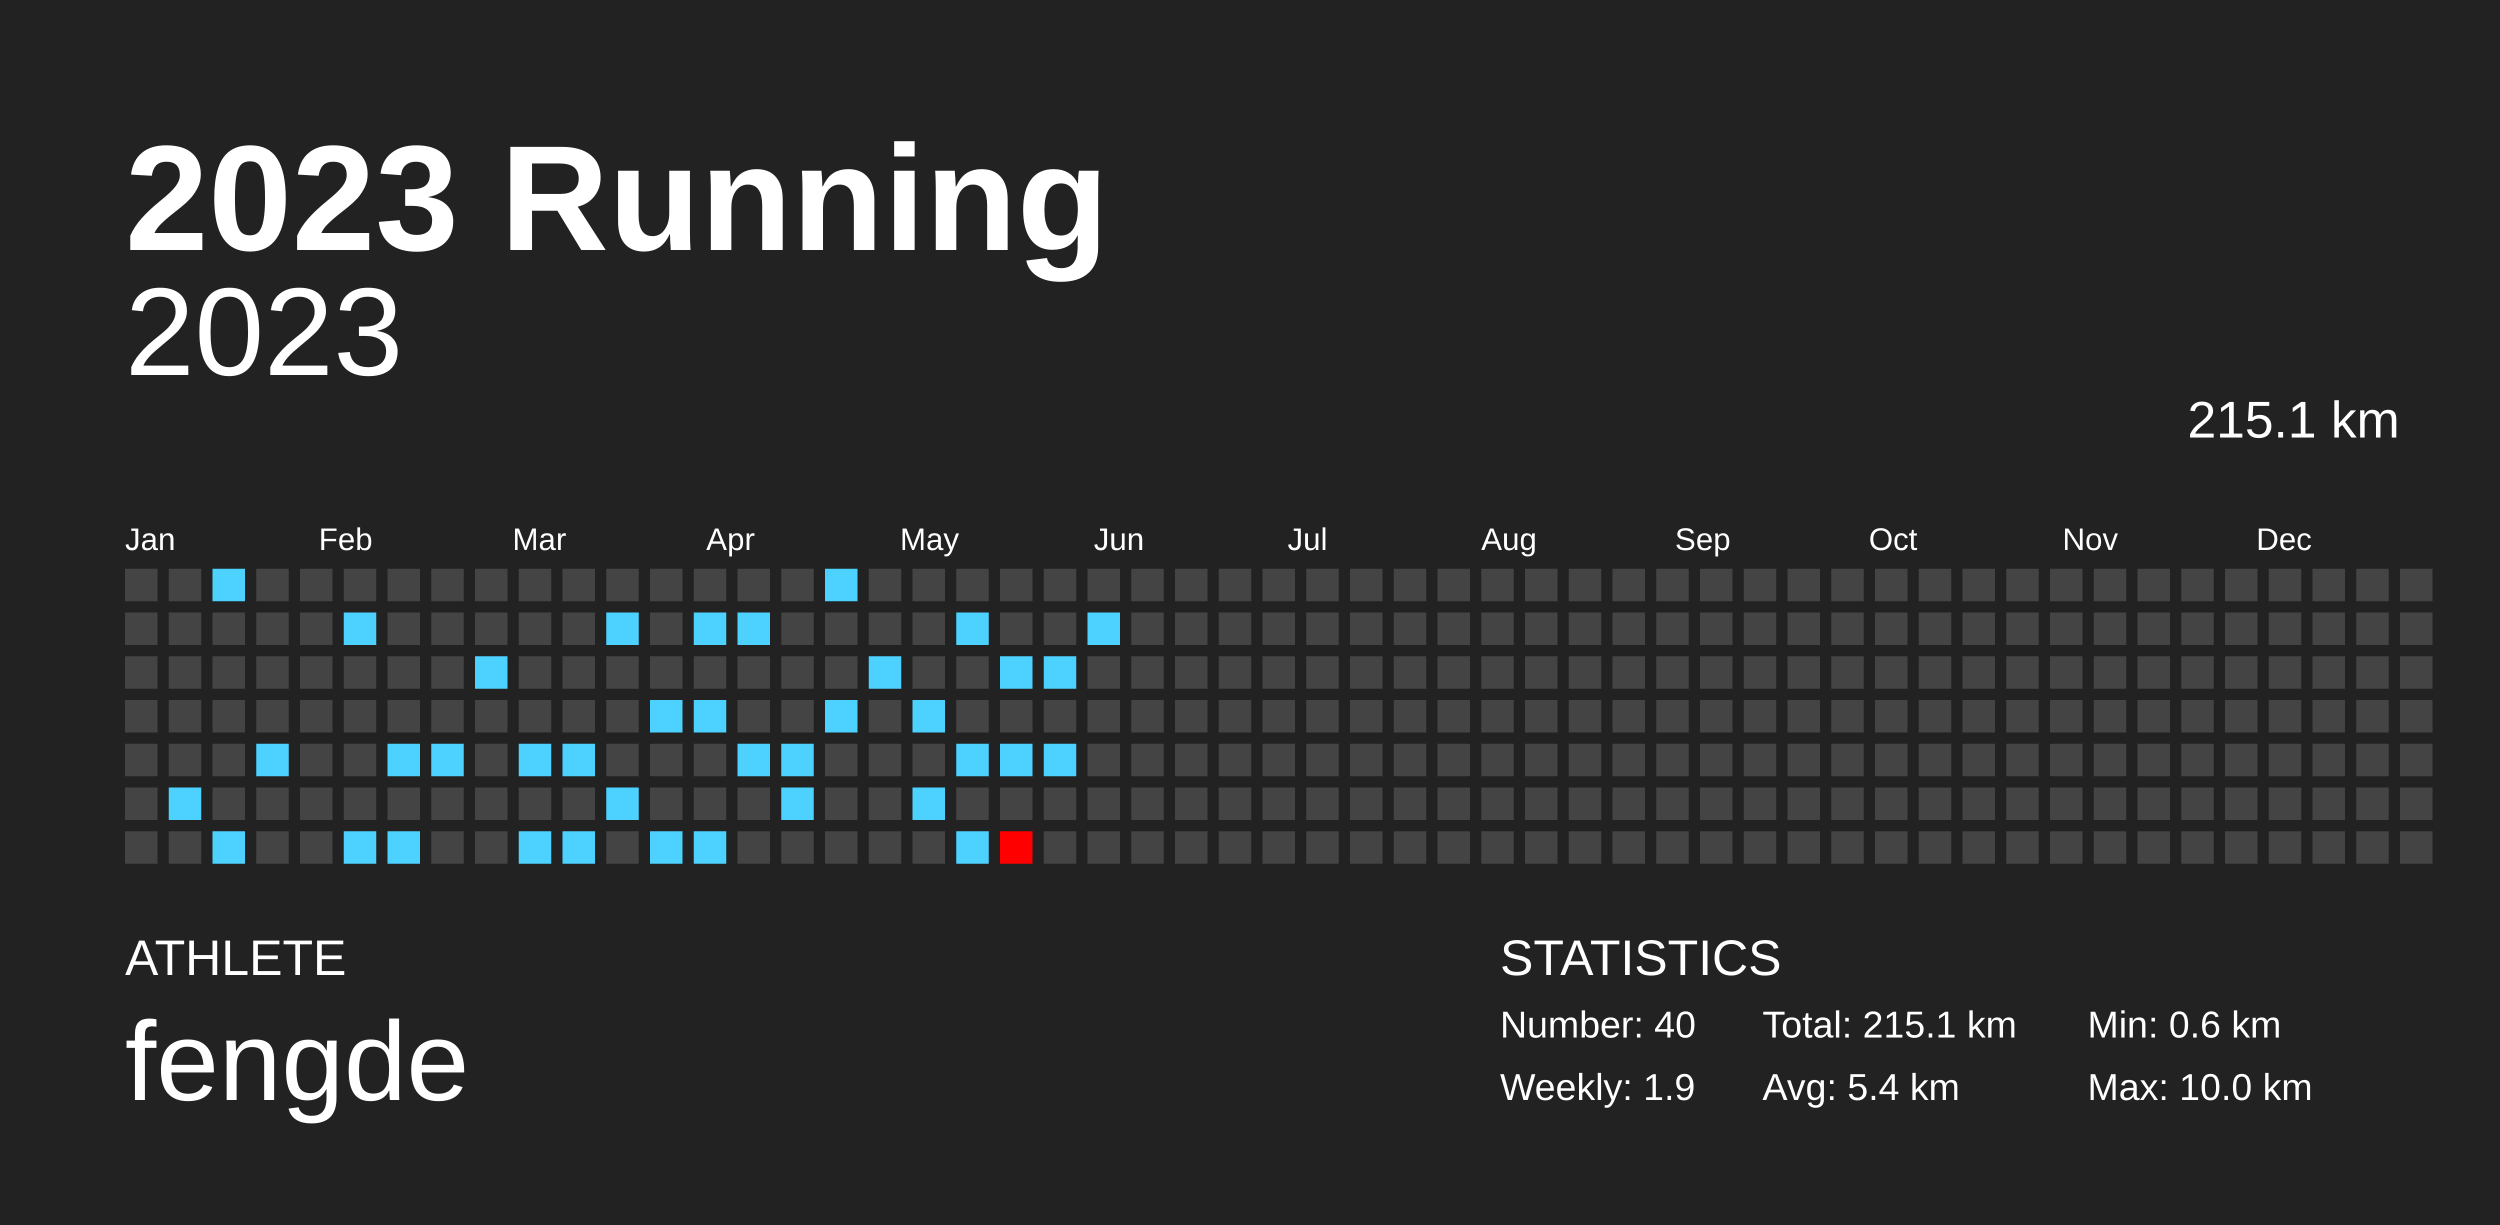
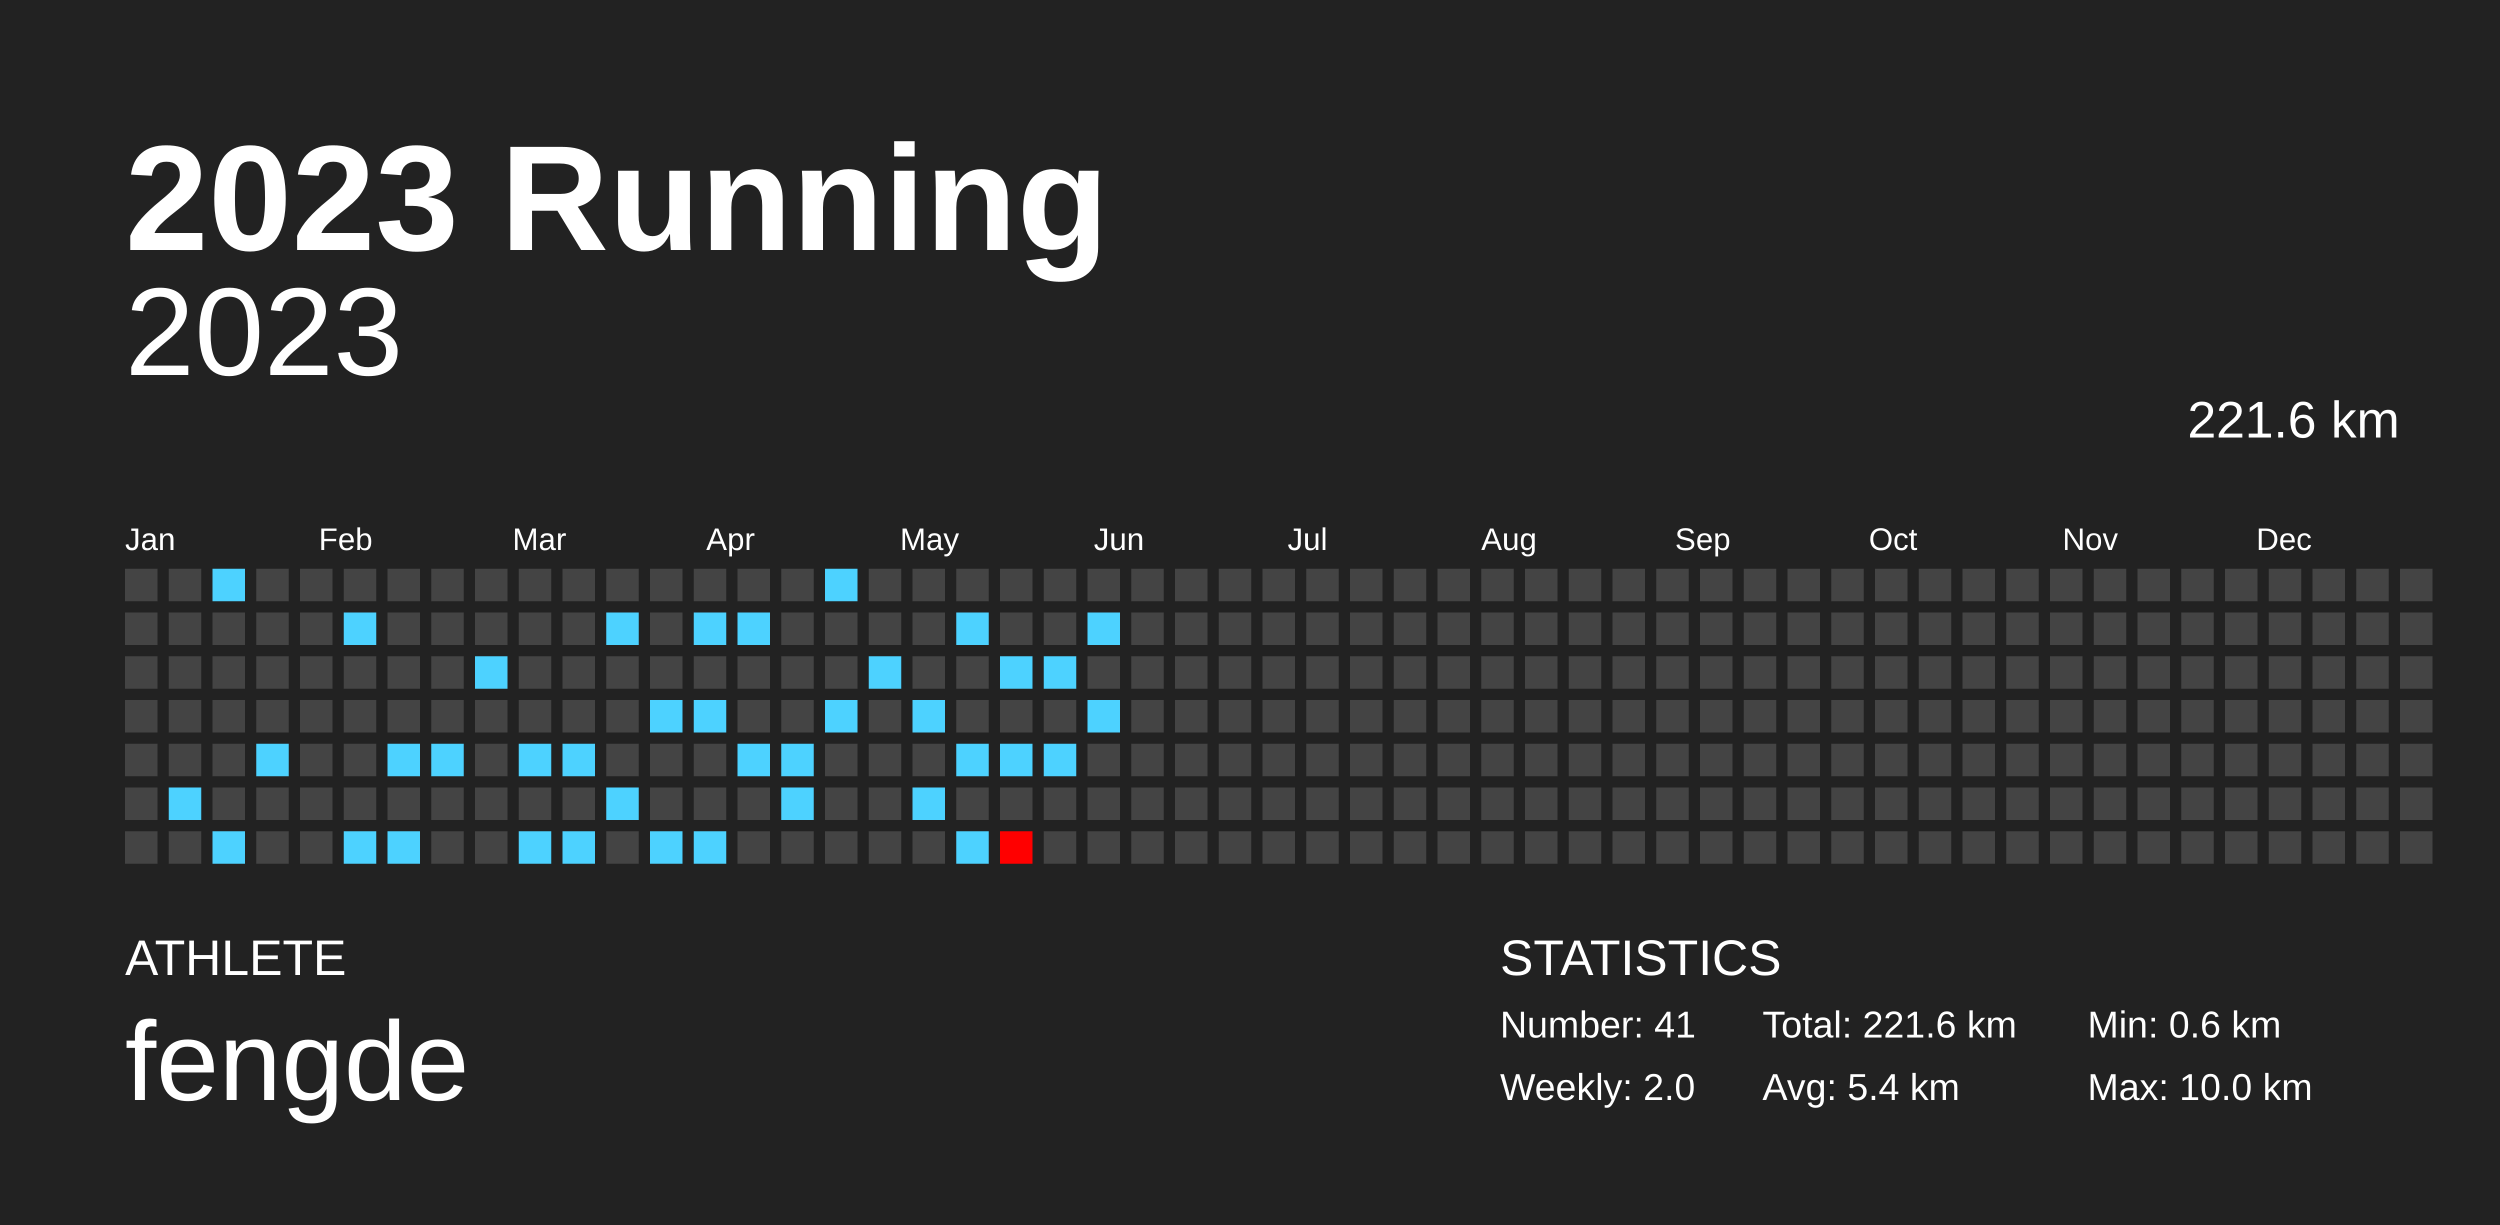
<svg xmlns="http://www.w3.org/2000/svg" baseProfile="full" height="98mm" version="1.1" viewBox="0,0,200,98" width="200mm">
  <defs />
  <rect fill="#222222" height="98" width="200" x="0" y="0" />
  <text fill="#FFFFFF" style="font-size:12px; font-family:Arial; font-weight:bold;" x="10" y="20">2023 Running</text>
  <text fill="#FFFFFF" style="font-size:4px; font-family:Arial" x="10" y="78">ATHLETE</text>
  <text fill="#FFFFFF" style="font-size:9px; font-family:Arial" x="10" y="88">fengde</text>
  <text fill="#FFFFFF" style="font-size:4px; font-family:Arial" x="120" y="78">STATISTICS</text>
-   <text fill="#FFFFFF" style="font-size:3px; font-family:Arial" x="120" y="83">Number: 40</text>
-   <text fill="#FFFFFF" style="font-size:3px; font-family:Arial" x="120" y="88">Weekly: 1.9</text>
-   <text fill="#FFFFFF" style="font-size:3px; font-family:Arial" x="141" y="83">Total: 215.1 km</text>
+   <text fill="#FFFFFF" style="font-size:3px; font-family:Arial" x="120" y="83">Number: 41</text>
+   <text fill="#FFFFFF" style="font-size:3px; font-family:Arial" x="120" y="88">Weekly: 2.0</text>
+   <text fill="#FFFFFF" style="font-size:3px; font-family:Arial" x="141" y="83">Total: 221.6 km</text>
  <text fill="#FFFFFF" style="font-size:3px; font-family:Arial" x="141" y="88">Avg: 5.4 km</text>
  <text fill="#FFFFFF" style="font-size:3px; font-family:Arial" x="167" y="83">Min: 0.6 km</text>
  <text fill="#FFFFFF" style="font-size:3px; font-family:Arial" x="167" y="88">Max: 10.0 km</text>
  <text alignment-baseline="hanging" fill="#FFFFFF" style="font-size:10.0px; font-family:Arial;" x="10" y="30">2023</text>
-   <text alignment-baseline="hanging" fill="#FFFFFF" style="font-size:4.125px; font-family:Arial;" x="175" y="35">215.1 km</text>
+   <text alignment-baseline="hanging" fill="#FFFFFF" style="font-size:4.125px; font-family:Arial;" x="175" y="35">221.6 km</text>
  <text fill="#FFFFFF" style="font-size:2.5px; font-family:Arial" x="10.0" y="44">Jan</text>
  <text fill="#FFFFFF" style="font-size:2.5px; font-family:Arial" x="25.5" y="44">Feb</text>
  <text fill="#FFFFFF" style="font-size:2.5px; font-family:Arial" x="41.0" y="44">Mar</text>
  <text fill="#FFFFFF" style="font-size:2.5px; font-family:Arial" x="56.5" y="44">Apr</text>
  <text fill="#FFFFFF" style="font-size:2.5px; font-family:Arial" x="72.0" y="44">May</text>
  <text fill="#FFFFFF" style="font-size:2.5px; font-family:Arial" x="87.5" y="44">Jun</text>
  <text fill="#FFFFFF" style="font-size:2.5px; font-family:Arial" x="103.0" y="44">Jul</text>
  <text fill="#FFFFFF" style="font-size:2.5px; font-family:Arial" x="118.5" y="44">Aug</text>
  <text fill="#FFFFFF" style="font-size:2.5px; font-family:Arial" x="134.0" y="44">Sep</text>
  <text fill="#FFFFFF" style="font-size:2.5px; font-family:Arial" x="149.5" y="44">Oct</text>
  <text fill="#FFFFFF" style="font-size:2.5px; font-family:Arial" x="165.0" y="44">Nov</text>
  <text fill="#FFFFFF" style="font-size:2.5px; font-family:Arial" x="180.5" y="44">Dec</text>
  <rect fill="#444444" height="2.6" width="2.6" x="10.0" y="45.5" />
  <rect fill="#444444" height="2.6" width="2.6" x="10.0" y="49.0" />
  <rect fill="#444444" height="2.6" width="2.6" x="10.0" y="52.5" />
  <rect fill="#444444" height="2.6" width="2.6" x="10.0" y="56.0" />
  <rect fill="#444444" height="2.6" width="2.6" x="10.0" y="59.5" />
  <rect fill="#444444" height="2.6" width="2.6" x="10.0" y="63.0" />
  <rect fill="#444444" height="2.6" width="2.6" x="10.0" y="66.5" />
  <rect fill="#444444" height="2.6" width="2.6" x="13.5" y="45.5" />
  <rect fill="#444444" height="2.6" width="2.6" x="13.5" y="49.0" />
  <rect fill="#444444" height="2.6" width="2.6" x="13.5" y="52.5" />
  <rect fill="#444444" height="2.6" width="2.6" x="13.5" y="56.0" />
  <rect fill="#444444" height="2.6" width="2.6" x="13.5" y="59.5" />
  <rect fill="#4dd2ff" height="2.6" width="2.6" x="13.5" y="63.0" />
  <rect fill="#444444" height="2.6" width="2.6" x="13.5" y="66.5" />
  <rect fill="#4dd2ff" height="2.6" width="2.6" x="17.0" y="45.5" />
  <rect fill="#444444" height="2.6" width="2.6" x="17.0" y="49.0" />
  <rect fill="#444444" height="2.6" width="2.6" x="17.0" y="52.5" />
  <rect fill="#444444" height="2.6" width="2.6" x="17.0" y="56.0" />
  <rect fill="#444444" height="2.6" width="2.6" x="17.0" y="59.5" />
  <rect fill="#444444" height="2.6" width="2.6" x="17.0" y="63.0" />
  <rect fill="#4dd2ff" height="2.6" width="2.6" x="17.0" y="66.5" />
  <rect fill="#444444" height="2.6" width="2.6" x="20.5" y="45.5" />
  <rect fill="#444444" height="2.6" width="2.6" x="20.5" y="49.0" />
  <rect fill="#444444" height="2.6" width="2.6" x="20.5" y="52.5" />
  <rect fill="#444444" height="2.6" width="2.6" x="20.5" y="56.0" />
  <rect fill="#4dd2ff" height="2.6" width="2.6" x="20.5" y="59.5" />
  <rect fill="#444444" height="2.6" width="2.6" x="20.5" y="63.0" />
  <rect fill="#444444" height="2.6" width="2.6" x="20.5" y="66.5" />
  <rect fill="#444444" height="2.6" width="2.6" x="24.0" y="45.5" />
  <rect fill="#444444" height="2.6" width="2.6" x="24.0" y="49.0" />
  <rect fill="#444444" height="2.6" width="2.6" x="24.0" y="52.5" />
  <rect fill="#444444" height="2.6" width="2.6" x="24.0" y="56.0" />
  <rect fill="#444444" height="2.6" width="2.6" x="24.0" y="59.5" />
  <rect fill="#444444" height="2.6" width="2.6" x="24.0" y="63.0" />
  <rect fill="#444444" height="2.6" width="2.6" x="24.0" y="66.5" />
  <rect fill="#444444" height="2.6" width="2.6" x="27.5" y="45.5" />
  <rect fill="#4dd2ff" height="2.6" width="2.6" x="27.5" y="49.0" />
  <rect fill="#444444" height="2.6" width="2.6" x="27.5" y="52.5" />
  <rect fill="#444444" height="2.6" width="2.6" x="27.5" y="56.0" />
  <rect fill="#444444" height="2.6" width="2.6" x="27.5" y="59.5" />
  <rect fill="#444444" height="2.6" width="2.6" x="27.5" y="63.0" />
  <rect fill="#4dd2ff" height="2.6" width="2.6" x="27.5" y="66.5" />
  <rect fill="#444444" height="2.6" width="2.6" x="31.0" y="45.5" />
  <rect fill="#444444" height="2.6" width="2.6" x="31.0" y="49.0" />
  <rect fill="#444444" height="2.6" width="2.6" x="31.0" y="52.5" />
  <rect fill="#444444" height="2.6" width="2.6" x="31.0" y="56.0" />
  <rect fill="#4dd2ff" height="2.6" width="2.6" x="31.0" y="59.5" />
  <rect fill="#444444" height="2.6" width="2.6" x="31.0" y="63.0" />
  <rect fill="#4dd2ff" height="2.6" width="2.6" x="31.0" y="66.5" />
  <rect fill="#444444" height="2.6" width="2.6" x="34.5" y="45.5" />
  <rect fill="#444444" height="2.6" width="2.6" x="34.5" y="49.0" />
  <rect fill="#444444" height="2.6" width="2.6" x="34.5" y="52.5" />
  <rect fill="#444444" height="2.6" width="2.6" x="34.5" y="56.0" />
  <rect fill="#4dd2ff" height="2.6" width="2.6" x="34.5" y="59.5" />
  <rect fill="#444444" height="2.6" width="2.6" x="34.5" y="63.0" />
  <rect fill="#444444" height="2.6" width="2.6" x="34.5" y="66.5" />
  <rect fill="#444444" height="2.6" width="2.6" x="38.0" y="45.5" />
  <rect fill="#444444" height="2.6" width="2.6" x="38.0" y="49.0" />
  <rect fill="#4dd2ff" height="2.6" width="2.6" x="38.0" y="52.5" />
  <rect fill="#444444" height="2.6" width="2.6" x="38.0" y="56.0" />
  <rect fill="#444444" height="2.6" width="2.6" x="38.0" y="59.5" />
  <rect fill="#444444" height="2.6" width="2.6" x="38.0" y="63.0" />
  <rect fill="#444444" height="2.6" width="2.6" x="38.0" y="66.5" />
  <rect fill="#444444" height="2.6" width="2.6" x="41.5" y="45.5" />
  <rect fill="#444444" height="2.6" width="2.6" x="41.5" y="49.0" />
  <rect fill="#444444" height="2.6" width="2.6" x="41.5" y="52.5" />
  <rect fill="#444444" height="2.6" width="2.6" x="41.5" y="56.0" />
  <rect fill="#4dd2ff" height="2.6" width="2.6" x="41.5" y="59.5" />
  <rect fill="#444444" height="2.6" width="2.6" x="41.5" y="63.0" />
  <rect fill="#4dd2ff" height="2.6" width="2.6" x="41.5" y="66.5" />
  <rect fill="#444444" height="2.6" width="2.6" x="45.0" y="45.5" />
  <rect fill="#444444" height="2.6" width="2.6" x="45.0" y="49.0" />
  <rect fill="#444444" height="2.6" width="2.6" x="45.0" y="52.5" />
  <rect fill="#444444" height="2.6" width="2.6" x="45.0" y="56.0" />
  <rect fill="#4dd2ff" height="2.6" width="2.6" x="45.0" y="59.5" />
  <rect fill="#444444" height="2.6" width="2.6" x="45.0" y="63.0" />
  <rect fill="#4dd2ff" height="2.6" width="2.6" x="45.0" y="66.5" />
  <rect fill="#444444" height="2.6" width="2.6" x="48.5" y="45.5" />
  <rect fill="#4dd2ff" height="2.6" width="2.6" x="48.5" y="49.0" />
  <rect fill="#444444" height="2.6" width="2.6" x="48.5" y="52.5" />
  <rect fill="#444444" height="2.6" width="2.6" x="48.5" y="56.0" />
  <rect fill="#444444" height="2.6" width="2.6" x="48.5" y="59.5" />
  <rect fill="#4dd2ff" height="2.6" width="2.6" x="48.5" y="63.0" />
  <rect fill="#444444" height="2.6" width="2.6" x="48.5" y="66.5" />
  <rect fill="#444444" height="2.6" width="2.6" x="52.0" y="45.5" />
  <rect fill="#444444" height="2.6" width="2.6" x="52.0" y="49.0" />
  <rect fill="#444444" height="2.6" width="2.6" x="52.0" y="52.5" />
  <rect fill="#4dd2ff" height="2.6" width="2.6" x="52.0" y="56.0" />
  <rect fill="#444444" height="2.6" width="2.6" x="52.0" y="59.5" />
  <rect fill="#444444" height="2.6" width="2.6" x="52.0" y="63.0" />
  <rect fill="#4dd2ff" height="2.6" width="2.6" x="52.0" y="66.5" />
  <rect fill="#444444" height="2.6" width="2.6" x="55.5" y="45.5" />
  <rect fill="#4dd2ff" height="2.6" width="2.6" x="55.5" y="49.0" />
  <rect fill="#444444" height="2.6" width="2.6" x="55.5" y="52.5" />
  <rect fill="#4dd2ff" height="2.6" width="2.6" x="55.5" y="56.0" />
  <rect fill="#444444" height="2.6" width="2.6" x="55.5" y="59.5" />
  <rect fill="#444444" height="2.6" width="2.6" x="55.5" y="63.0" />
  <rect fill="#4dd2ff" height="2.6" width="2.6" x="55.5" y="66.5" />
  <rect fill="#444444" height="2.6" width="2.6" x="59.0" y="45.5" />
  <rect fill="#4dd2ff" height="2.6" width="2.6" x="59.0" y="49.0" />
  <rect fill="#444444" height="2.6" width="2.6" x="59.0" y="52.5" />
  <rect fill="#444444" height="2.6" width="2.6" x="59.0" y="56.0" />
  <rect fill="#4dd2ff" height="2.6" width="2.6" x="59.0" y="59.5" />
  <rect fill="#444444" height="2.6" width="2.6" x="59.0" y="63.0" />
  <rect fill="#444444" height="2.6" width="2.6" x="59.0" y="66.5" />
  <rect fill="#444444" height="2.6" width="2.6" x="62.5" y="45.5" />
  <rect fill="#444444" height="2.6" width="2.6" x="62.5" y="49.0" />
  <rect fill="#444444" height="2.6" width="2.6" x="62.5" y="52.5" />
  <rect fill="#444444" height="2.6" width="2.6" x="62.5" y="56.0" />
  <rect fill="#4dd2ff" height="2.6" width="2.6" x="62.5" y="59.5" />
  <rect fill="#4dd2ff" height="2.6" width="2.6" x="62.5" y="63.0" />
  <rect fill="#444444" height="2.6" width="2.6" x="62.5" y="66.5" />
  <rect fill="#4dd2ff" height="2.6" width="2.6" x="66.0" y="45.5" />
  <rect fill="#444444" height="2.6" width="2.6" x="66.0" y="49.0" />
  <rect fill="#444444" height="2.6" width="2.6" x="66.0" y="52.5" />
  <rect fill="#4dd2ff" height="2.6" width="2.6" x="66.0" y="56.0" />
  <rect fill="#444444" height="2.6" width="2.6" x="66.0" y="59.5" />
  <rect fill="#444444" height="2.6" width="2.6" x="66.0" y="63.0" />
  <rect fill="#444444" height="2.6" width="2.6" x="66.0" y="66.5" />
  <rect fill="#444444" height="2.6" width="2.6" x="69.5" y="45.5" />
  <rect fill="#444444" height="2.6" width="2.6" x="69.5" y="49.0" />
  <rect fill="#4dd2ff" height="2.6" width="2.6" x="69.5" y="52.5" />
  <rect fill="#444444" height="2.6" width="2.6" x="69.5" y="56.0" />
  <rect fill="#444444" height="2.6" width="2.6" x="69.5" y="59.5" />
  <rect fill="#444444" height="2.6" width="2.6" x="69.5" y="63.0" />
  <rect fill="#444444" height="2.6" width="2.6" x="69.5" y="66.5" />
  <rect fill="#444444" height="2.6" width="2.6" x="73.0" y="45.5" />
  <rect fill="#444444" height="2.6" width="2.6" x="73.0" y="49.0" />
  <rect fill="#444444" height="2.6" width="2.6" x="73.0" y="52.5" />
  <rect fill="#4dd2ff" height="2.6" width="2.6" x="73.0" y="56.0" />
  <rect fill="#444444" height="2.6" width="2.6" x="73.0" y="59.5" />
  <rect fill="#4dd2ff" height="2.6" width="2.6" x="73.0" y="63.0" />
  <rect fill="#444444" height="2.6" width="2.6" x="73.0" y="66.5" />
  <rect fill="#444444" height="2.6" width="2.6" x="76.5" y="45.5" />
  <rect fill="#4dd2ff" height="2.6" width="2.6" x="76.5" y="49.0" />
  <rect fill="#444444" height="2.6" width="2.6" x="76.5" y="52.5" />
  <rect fill="#444444" height="2.6" width="2.6" x="76.5" y="56.0" />
  <rect fill="#4dd2ff" height="2.6" width="2.6" x="76.5" y="59.5" />
  <rect fill="#444444" height="2.6" width="2.6" x="76.5" y="63.0" />
  <rect fill="#4dd2ff" height="2.6" width="2.6" x="76.5" y="66.5" />
  <rect fill="#444444" height="2.6" width="2.6" x="80.0" y="45.5" />
  <rect fill="#444444" height="2.6" width="2.6" x="80.0" y="49.0" />
  <rect fill="#4dd2ff" height="2.6" width="2.6" x="80.0" y="52.5" />
  <rect fill="#444444" height="2.6" width="2.6" x="80.0" y="56.0" />
  <rect fill="#4dd2ff" height="2.6" width="2.6" x="80.0" y="59.5" />
  <rect fill="#444444" height="2.6" width="2.6" x="80.0" y="63.0" />
  <rect fill="#ff0000" height="2.6" width="2.6" x="80.0" y="66.5" />
  <rect fill="#444444" height="2.6" width="2.6" x="83.5" y="45.5" />
  <rect fill="#444444" height="2.6" width="2.6" x="83.5" y="49.0" />
  <rect fill="#4dd2ff" height="2.6" width="2.6" x="83.5" y="52.5" />
  <rect fill="#444444" height="2.6" width="2.6" x="83.5" y="56.0" />
  <rect fill="#4dd2ff" height="2.6" width="2.6" x="83.5" y="59.5" />
  <rect fill="#444444" height="2.6" width="2.6" x="83.5" y="63.0" />
  <rect fill="#444444" height="2.6" width="2.6" x="83.5" y="66.5" />
  <rect fill="#444444" height="2.6" width="2.6" x="87.0" y="45.5" />
  <rect fill="#4dd2ff" height="2.6" width="2.6" x="87.0" y="49.0" />
  <rect fill="#444444" height="2.6" width="2.6" x="87.0" y="52.5" />
-   <rect fill="#444444" height="2.6" width="2.6" x="87.0" y="56.0" />
+   <rect fill="#4dd2ff" height="2.6" width="2.6" x="87.0" y="56.0" />
  <rect fill="#444444" height="2.6" width="2.6" x="87.0" y="59.5" />
  <rect fill="#444444" height="2.6" width="2.6" x="87.0" y="63.0" />
  <rect fill="#444444" height="2.6" width="2.6" x="87.0" y="66.5" />
  <rect fill="#444444" height="2.6" width="2.6" x="90.5" y="45.5" />
  <rect fill="#444444" height="2.6" width="2.6" x="90.5" y="49.0" />
  <rect fill="#444444" height="2.6" width="2.6" x="90.5" y="52.5" />
  <rect fill="#444444" height="2.6" width="2.6" x="90.5" y="56.0" />
  <rect fill="#444444" height="2.6" width="2.6" x="90.5" y="59.5" />
  <rect fill="#444444" height="2.6" width="2.6" x="90.5" y="63.0" />
  <rect fill="#444444" height="2.6" width="2.6" x="90.5" y="66.5" />
  <rect fill="#444444" height="2.6" width="2.6" x="94.0" y="45.5" />
  <rect fill="#444444" height="2.6" width="2.6" x="94.0" y="49.0" />
  <rect fill="#444444" height="2.6" width="2.6" x="94.0" y="52.5" />
  <rect fill="#444444" height="2.6" width="2.6" x="94.0" y="56.0" />
  <rect fill="#444444" height="2.6" width="2.6" x="94.0" y="59.5" />
  <rect fill="#444444" height="2.6" width="2.6" x="94.0" y="63.0" />
  <rect fill="#444444" height="2.6" width="2.6" x="94.0" y="66.5" />
  <rect fill="#444444" height="2.6" width="2.6" x="97.5" y="45.5" />
  <rect fill="#444444" height="2.6" width="2.6" x="97.5" y="49.0" />
  <rect fill="#444444" height="2.6" width="2.6" x="97.5" y="52.5" />
  <rect fill="#444444" height="2.6" width="2.6" x="97.5" y="56.0" />
  <rect fill="#444444" height="2.6" width="2.6" x="97.5" y="59.5" />
  <rect fill="#444444" height="2.6" width="2.6" x="97.5" y="63.0" />
  <rect fill="#444444" height="2.6" width="2.6" x="97.5" y="66.5" />
  <rect fill="#444444" height="2.6" width="2.6" x="101.0" y="45.5" />
  <rect fill="#444444" height="2.6" width="2.6" x="101.0" y="49.0" />
  <rect fill="#444444" height="2.6" width="2.6" x="101.0" y="52.5" />
  <rect fill="#444444" height="2.6" width="2.6" x="101.0" y="56.0" />
  <rect fill="#444444" height="2.6" width="2.6" x="101.0" y="59.5" />
  <rect fill="#444444" height="2.6" width="2.6" x="101.0" y="63.0" />
  <rect fill="#444444" height="2.6" width="2.6" x="101.0" y="66.5" />
  <rect fill="#444444" height="2.6" width="2.6" x="104.5" y="45.5" />
  <rect fill="#444444" height="2.6" width="2.6" x="104.5" y="49.0" />
  <rect fill="#444444" height="2.6" width="2.6" x="104.5" y="52.5" />
  <rect fill="#444444" height="2.6" width="2.6" x="104.5" y="56.0" />
  <rect fill="#444444" height="2.6" width="2.6" x="104.5" y="59.5" />
  <rect fill="#444444" height="2.6" width="2.6" x="104.5" y="63.0" />
  <rect fill="#444444" height="2.6" width="2.6" x="104.5" y="66.5" />
  <rect fill="#444444" height="2.6" width="2.6" x="108.0" y="45.5" />
  <rect fill="#444444" height="2.6" width="2.6" x="108.0" y="49.0" />
  <rect fill="#444444" height="2.6" width="2.6" x="108.0" y="52.5" />
  <rect fill="#444444" height="2.6" width="2.6" x="108.0" y="56.0" />
  <rect fill="#444444" height="2.6" width="2.6" x="108.0" y="59.5" />
  <rect fill="#444444" height="2.6" width="2.6" x="108.0" y="63.0" />
  <rect fill="#444444" height="2.6" width="2.6" x="108.0" y="66.5" />
  <rect fill="#444444" height="2.6" width="2.6" x="111.5" y="45.5" />
  <rect fill="#444444" height="2.6" width="2.6" x="111.5" y="49.0" />
  <rect fill="#444444" height="2.6" width="2.6" x="111.5" y="52.5" />
  <rect fill="#444444" height="2.6" width="2.6" x="111.5" y="56.0" />
  <rect fill="#444444" height="2.6" width="2.6" x="111.5" y="59.5" />
  <rect fill="#444444" height="2.6" width="2.6" x="111.5" y="63.0" />
  <rect fill="#444444" height="2.6" width="2.6" x="111.5" y="66.5" />
  <rect fill="#444444" height="2.6" width="2.6" x="115.0" y="45.5" />
  <rect fill="#444444" height="2.6" width="2.6" x="115.0" y="49.0" />
  <rect fill="#444444" height="2.6" width="2.6" x="115.0" y="52.5" />
  <rect fill="#444444" height="2.6" width="2.6" x="115.0" y="56.0" />
  <rect fill="#444444" height="2.6" width="2.6" x="115.0" y="59.5" />
  <rect fill="#444444" height="2.6" width="2.6" x="115.0" y="63.0" />
  <rect fill="#444444" height="2.6" width="2.6" x="115.0" y="66.5" />
  <rect fill="#444444" height="2.6" width="2.6" x="118.5" y="45.5" />
  <rect fill="#444444" height="2.6" width="2.6" x="118.5" y="49.0" />
  <rect fill="#444444" height="2.6" width="2.6" x="118.5" y="52.5" />
  <rect fill="#444444" height="2.6" width="2.6" x="118.5" y="56.0" />
  <rect fill="#444444" height="2.6" width="2.6" x="118.5" y="59.5" />
  <rect fill="#444444" height="2.6" width="2.6" x="118.5" y="63.0" />
  <rect fill="#444444" height="2.6" width="2.6" x="118.5" y="66.5" />
  <rect fill="#444444" height="2.6" width="2.6" x="122.0" y="45.5" />
  <rect fill="#444444" height="2.6" width="2.6" x="122.0" y="49.0" />
  <rect fill="#444444" height="2.6" width="2.6" x="122.0" y="52.5" />
  <rect fill="#444444" height="2.6" width="2.6" x="122.0" y="56.0" />
  <rect fill="#444444" height="2.6" width="2.6" x="122.0" y="59.5" />
  <rect fill="#444444" height="2.6" width="2.6" x="122.0" y="63.0" />
  <rect fill="#444444" height="2.6" width="2.6" x="122.0" y="66.5" />
  <rect fill="#444444" height="2.6" width="2.6" x="125.5" y="45.5" />
  <rect fill="#444444" height="2.6" width="2.6" x="125.5" y="49.0" />
  <rect fill="#444444" height="2.6" width="2.6" x="125.5" y="52.5" />
  <rect fill="#444444" height="2.6" width="2.6" x="125.5" y="56.0" />
  <rect fill="#444444" height="2.6" width="2.6" x="125.5" y="59.5" />
  <rect fill="#444444" height="2.6" width="2.6" x="125.5" y="63.0" />
  <rect fill="#444444" height="2.6" width="2.6" x="125.5" y="66.5" />
  <rect fill="#444444" height="2.6" width="2.6" x="129.0" y="45.5" />
  <rect fill="#444444" height="2.6" width="2.6" x="129.0" y="49.0" />
  <rect fill="#444444" height="2.6" width="2.6" x="129.0" y="52.5" />
  <rect fill="#444444" height="2.6" width="2.6" x="129.0" y="56.0" />
  <rect fill="#444444" height="2.6" width="2.6" x="129.0" y="59.5" />
  <rect fill="#444444" height="2.6" width="2.6" x="129.0" y="63.0" />
  <rect fill="#444444" height="2.6" width="2.6" x="129.0" y="66.5" />
  <rect fill="#444444" height="2.6" width="2.6" x="132.5" y="45.5" />
  <rect fill="#444444" height="2.6" width="2.6" x="132.5" y="49.0" />
  <rect fill="#444444" height="2.6" width="2.6" x="132.5" y="52.5" />
  <rect fill="#444444" height="2.6" width="2.6" x="132.5" y="56.0" />
  <rect fill="#444444" height="2.6" width="2.6" x="132.5" y="59.5" />
  <rect fill="#444444" height="2.6" width="2.6" x="132.5" y="63.0" />
  <rect fill="#444444" height="2.6" width="2.6" x="132.5" y="66.5" />
  <rect fill="#444444" height="2.6" width="2.6" x="136.0" y="45.5" />
  <rect fill="#444444" height="2.6" width="2.6" x="136.0" y="49.0" />
  <rect fill="#444444" height="2.6" width="2.6" x="136.0" y="52.5" />
  <rect fill="#444444" height="2.6" width="2.6" x="136.0" y="56.0" />
  <rect fill="#444444" height="2.6" width="2.6" x="136.0" y="59.5" />
  <rect fill="#444444" height="2.6" width="2.6" x="136.0" y="63.0" />
  <rect fill="#444444" height="2.6" width="2.6" x="136.0" y="66.5" />
  <rect fill="#444444" height="2.6" width="2.6" x="139.5" y="45.5" />
  <rect fill="#444444" height="2.6" width="2.6" x="139.5" y="49.0" />
  <rect fill="#444444" height="2.6" width="2.6" x="139.5" y="52.5" />
  <rect fill="#444444" height="2.6" width="2.6" x="139.5" y="56.0" />
  <rect fill="#444444" height="2.6" width="2.6" x="139.5" y="59.5" />
  <rect fill="#444444" height="2.6" width="2.6" x="139.5" y="63.0" />
  <rect fill="#444444" height="2.6" width="2.6" x="139.5" y="66.5" />
  <rect fill="#444444" height="2.6" width="2.6" x="143.0" y="45.5" />
  <rect fill="#444444" height="2.6" width="2.6" x="143.0" y="49.0" />
  <rect fill="#444444" height="2.6" width="2.6" x="143.0" y="52.5" />
  <rect fill="#444444" height="2.6" width="2.6" x="143.0" y="56.0" />
  <rect fill="#444444" height="2.6" width="2.6" x="143.0" y="59.5" />
  <rect fill="#444444" height="2.6" width="2.6" x="143.0" y="63.0" />
  <rect fill="#444444" height="2.6" width="2.6" x="143.0" y="66.5" />
  <rect fill="#444444" height="2.6" width="2.6" x="146.5" y="45.5" />
  <rect fill="#444444" height="2.6" width="2.6" x="146.5" y="49.0" />
  <rect fill="#444444" height="2.6" width="2.6" x="146.5" y="52.5" />
  <rect fill="#444444" height="2.6" width="2.6" x="146.5" y="56.0" />
  <rect fill="#444444" height="2.6" width="2.6" x="146.5" y="59.5" />
  <rect fill="#444444" height="2.6" width="2.6" x="146.5" y="63.0" />
  <rect fill="#444444" height="2.6" width="2.6" x="146.5" y="66.5" />
  <rect fill="#444444" height="2.6" width="2.6" x="150.0" y="45.5" />
  <rect fill="#444444" height="2.6" width="2.6" x="150.0" y="49.0" />
  <rect fill="#444444" height="2.6" width="2.6" x="150.0" y="52.5" />
  <rect fill="#444444" height="2.6" width="2.6" x="150.0" y="56.0" />
  <rect fill="#444444" height="2.6" width="2.6" x="150.0" y="59.5" />
  <rect fill="#444444" height="2.6" width="2.6" x="150.0" y="63.0" />
  <rect fill="#444444" height="2.6" width="2.6" x="150.0" y="66.5" />
  <rect fill="#444444" height="2.6" width="2.6" x="153.5" y="45.5" />
  <rect fill="#444444" height="2.6" width="2.6" x="153.5" y="49.0" />
  <rect fill="#444444" height="2.6" width="2.6" x="153.5" y="52.5" />
  <rect fill="#444444" height="2.6" width="2.6" x="153.5" y="56.0" />
  <rect fill="#444444" height="2.6" width="2.6" x="153.5" y="59.5" />
  <rect fill="#444444" height="2.6" width="2.6" x="153.5" y="63.0" />
  <rect fill="#444444" height="2.6" width="2.6" x="153.5" y="66.5" />
  <rect fill="#444444" height="2.6" width="2.6" x="157.0" y="45.5" />
  <rect fill="#444444" height="2.6" width="2.6" x="157.0" y="49.0" />
  <rect fill="#444444" height="2.6" width="2.6" x="157.0" y="52.5" />
  <rect fill="#444444" height="2.6" width="2.6" x="157.0" y="56.0" />
  <rect fill="#444444" height="2.6" width="2.6" x="157.0" y="59.5" />
  <rect fill="#444444" height="2.6" width="2.6" x="157.0" y="63.0" />
  <rect fill="#444444" height="2.6" width="2.6" x="157.0" y="66.5" />
  <rect fill="#444444" height="2.6" width="2.6" x="160.5" y="45.5" />
  <rect fill="#444444" height="2.6" width="2.6" x="160.5" y="49.0" />
  <rect fill="#444444" height="2.6" width="2.6" x="160.5" y="52.5" />
  <rect fill="#444444" height="2.6" width="2.6" x="160.5" y="56.0" />
  <rect fill="#444444" height="2.6" width="2.6" x="160.5" y="59.5" />
  <rect fill="#444444" height="2.6" width="2.6" x="160.5" y="63.0" />
  <rect fill="#444444" height="2.6" width="2.6" x="160.5" y="66.5" />
  <rect fill="#444444" height="2.6" width="2.6" x="164.0" y="45.5" />
  <rect fill="#444444" height="2.6" width="2.6" x="164.0" y="49.0" />
  <rect fill="#444444" height="2.6" width="2.6" x="164.0" y="52.5" />
  <rect fill="#444444" height="2.6" width="2.6" x="164.0" y="56.0" />
  <rect fill="#444444" height="2.6" width="2.6" x="164.0" y="59.5" />
  <rect fill="#444444" height="2.6" width="2.6" x="164.0" y="63.0" />
  <rect fill="#444444" height="2.6" width="2.6" x="164.0" y="66.5" />
  <rect fill="#444444" height="2.6" width="2.6" x="167.5" y="45.5" />
  <rect fill="#444444" height="2.6" width="2.6" x="167.5" y="49.0" />
  <rect fill="#444444" height="2.6" width="2.6" x="167.5" y="52.5" />
  <rect fill="#444444" height="2.6" width="2.6" x="167.5" y="56.0" />
  <rect fill="#444444" height="2.6" width="2.6" x="167.5" y="59.5" />
  <rect fill="#444444" height="2.6" width="2.6" x="167.5" y="63.0" />
  <rect fill="#444444" height="2.6" width="2.6" x="167.5" y="66.5" />
  <rect fill="#444444" height="2.6" width="2.6" x="171.0" y="45.5" />
  <rect fill="#444444" height="2.6" width="2.6" x="171.0" y="49.0" />
  <rect fill="#444444" height="2.6" width="2.6" x="171.0" y="52.5" />
  <rect fill="#444444" height="2.6" width="2.6" x="171.0" y="56.0" />
  <rect fill="#444444" height="2.6" width="2.6" x="171.0" y="59.5" />
  <rect fill="#444444" height="2.6" width="2.6" x="171.0" y="63.0" />
  <rect fill="#444444" height="2.6" width="2.6" x="171.0" y="66.5" />
  <rect fill="#444444" height="2.6" width="2.6" x="174.5" y="45.5" />
  <rect fill="#444444" height="2.6" width="2.6" x="174.5" y="49.0" />
  <rect fill="#444444" height="2.6" width="2.6" x="174.5" y="52.5" />
  <rect fill="#444444" height="2.6" width="2.6" x="174.5" y="56.0" />
  <rect fill="#444444" height="2.6" width="2.6" x="174.5" y="59.5" />
  <rect fill="#444444" height="2.6" width="2.6" x="174.5" y="63.0" />
  <rect fill="#444444" height="2.6" width="2.6" x="174.5" y="66.5" />
  <rect fill="#444444" height="2.6" width="2.6" x="178.0" y="45.5" />
  <rect fill="#444444" height="2.6" width="2.6" x="178.0" y="49.0" />
  <rect fill="#444444" height="2.6" width="2.6" x="178.0" y="52.5" />
  <rect fill="#444444" height="2.6" width="2.6" x="178.0" y="56.0" />
  <rect fill="#444444" height="2.6" width="2.6" x="178.0" y="59.5" />
  <rect fill="#444444" height="2.6" width="2.6" x="178.0" y="63.0" />
  <rect fill="#444444" height="2.6" width="2.6" x="178.0" y="66.5" />
  <rect fill="#444444" height="2.6" width="2.6" x="181.5" y="45.5" />
  <rect fill="#444444" height="2.6" width="2.6" x="181.5" y="49.0" />
  <rect fill="#444444" height="2.6" width="2.6" x="181.5" y="52.5" />
  <rect fill="#444444" height="2.6" width="2.6" x="181.5" y="56.0" />
  <rect fill="#444444" height="2.6" width="2.6" x="181.5" y="59.5" />
  <rect fill="#444444" height="2.6" width="2.6" x="181.5" y="63.0" />
  <rect fill="#444444" height="2.6" width="2.6" x="181.5" y="66.5" />
  <rect fill="#444444" height="2.6" width="2.6" x="185.0" y="45.5" />
  <rect fill="#444444" height="2.6" width="2.6" x="185.0" y="49.0" />
  <rect fill="#444444" height="2.6" width="2.6" x="185.0" y="52.5" />
  <rect fill="#444444" height="2.6" width="2.6" x="185.0" y="56.0" />
  <rect fill="#444444" height="2.6" width="2.6" x="185.0" y="59.5" />
  <rect fill="#444444" height="2.6" width="2.6" x="185.0" y="63.0" />
  <rect fill="#444444" height="2.6" width="2.6" x="185.0" y="66.5" />
  <rect fill="#444444" height="2.6" width="2.6" x="188.5" y="45.5" />
  <rect fill="#444444" height="2.6" width="2.6" x="188.5" y="49.0" />
  <rect fill="#444444" height="2.6" width="2.6" x="188.5" y="52.5" />
  <rect fill="#444444" height="2.6" width="2.6" x="188.5" y="56.0" />
  <rect fill="#444444" height="2.6" width="2.6" x="188.5" y="59.5" />
  <rect fill="#444444" height="2.6" width="2.6" x="188.5" y="63.0" />
  <rect fill="#444444" height="2.6" width="2.6" x="188.5" y="66.5" />
  <rect fill="#444444" height="2.6" width="2.6" x="192.0" y="45.5" />
  <rect fill="#444444" height="2.6" width="2.6" x="192.0" y="49.0" />
  <rect fill="#444444" height="2.6" width="2.6" x="192.0" y="52.5" />
  <rect fill="#444444" height="2.6" width="2.6" x="192.0" y="56.0" />
  <rect fill="#444444" height="2.6" width="2.6" x="192.0" y="59.5" />
  <rect fill="#444444" height="2.6" width="2.6" x="192.0" y="63.0" />
  <rect fill="#444444" height="2.6" width="2.6" x="192.0" y="66.5" />
</svg>
